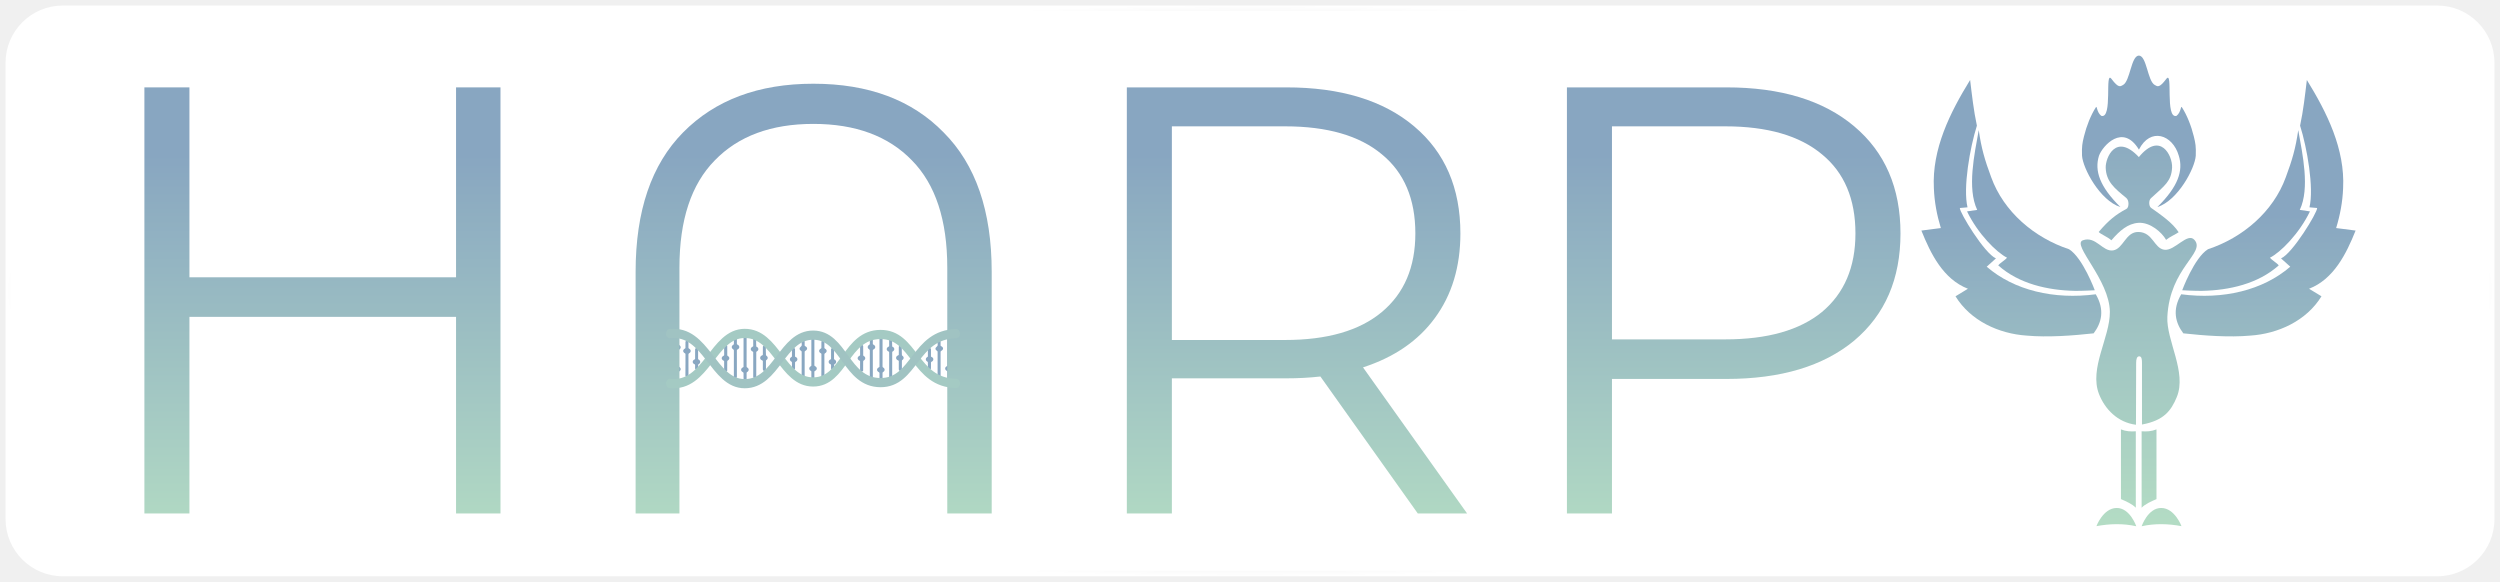
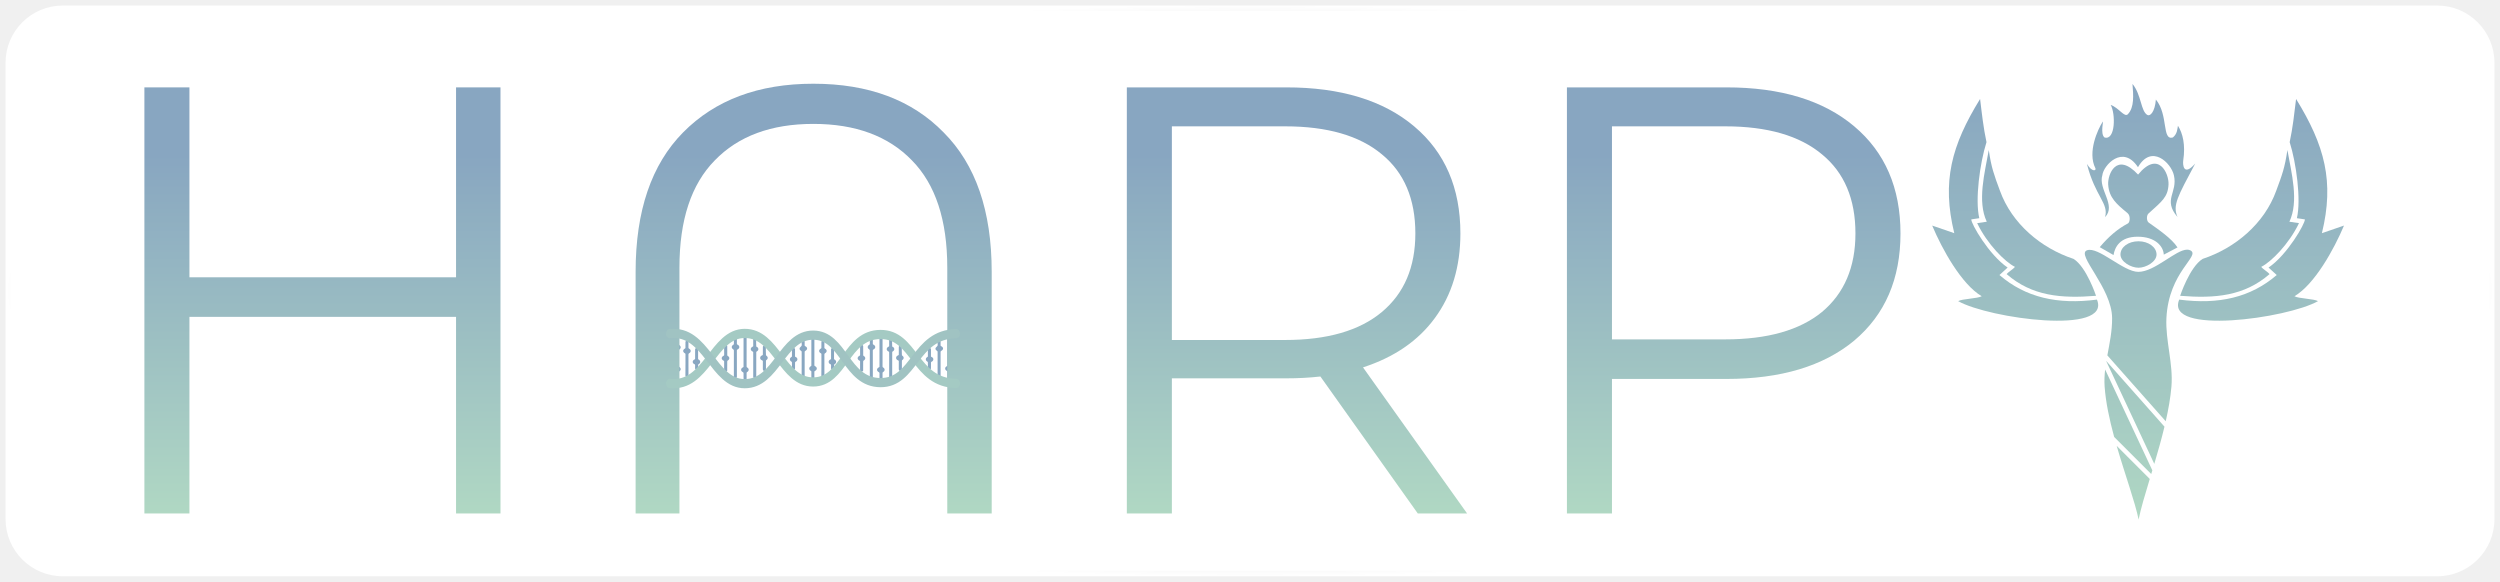
<svg xmlns="http://www.w3.org/2000/svg" xmlns:xlink="http://www.w3.org/1999/xlink" width="1357.62mm" height="315.958mm" viewBox="0 0 1357.62 315.958" version="1.1" id="svg5" xml:space="preserve">
  <defs id="defs2">
-     <linearGradient id="linearGradient3512">
-       <stop style="stop-color:#88a6c1;stop-opacity:1;" offset="0" id="stop3508" />
-       <stop style="stop-color:#b8e2c4;stop-opacity:1;" offset="1" id="stop3510" />
-     </linearGradient>
    <linearGradient id="linearGradient2800">
      <stop style="stop-color:#88a6c1;stop-opacity:1" offset="0" id="stop2796" />
      <stop style="stop-color:#b8e2c4;stop-opacity:1;" offset="1" id="stop2798" />
    </linearGradient>
    <linearGradient id="linearGradient2794">
      <stop style="stop-color:#88a6c1;stop-opacity:1" offset="0" id="stop2790" />
      <stop style="stop-color:#b8e2c4;stop-opacity:1;" offset="1" id="stop2792" />
    </linearGradient>
    <linearGradient id="linearGradient2788">
      <stop style="stop-color:#88a6c1;stop-opacity:1" offset="0" id="stop2784" />
      <stop style="stop-color:#b8e2c4;stop-opacity:1;" offset="1" id="stop2786" />
    </linearGradient>
    <linearGradient id="linearGradient2782">
      <stop style="stop-color:#88a6c1;stop-opacity:1" offset="0" id="stop2778" />
      <stop style="stop-color:#b8e2c4;stop-opacity:1;" offset="1" id="stop2780" />
    </linearGradient>
    <linearGradient id="linearGradient2753">
      <stop style="stop-color:#000000;stop-opacity:1;" offset="0" id="stop2749" />
      <stop style="stop-color:#000000;stop-opacity:0;" offset="1" id="stop2751" />
    </linearGradient>
    <linearGradient id="linearGradient29924">
      <stop style="stop-color:#88c19c;stop-opacity:1" offset="0" id="stop29920" />
      <stop style="stop-color:#ceb8e2;stop-opacity:1;" offset="1" id="stop29922" />
    </linearGradient>
    <linearGradient id="linearGradient25008">
      <stop style="stop-color:#88c19c;stop-opacity:1" offset="0" id="stop28056" />
      <stop style="stop-color:#e2bcb8;stop-opacity:1;" offset="1" id="stop28058" />
    </linearGradient>
    <linearGradient id="linearGradient25008-1">
      <stop style="stop-color:#88c19c;stop-opacity:1" offset="0" id="stop25004" />
      <stop style="stop-color:#e2bcb8;stop-opacity:1;" offset="1" id="stop25006" />
    </linearGradient>
    <filter style="color-interpolation-filters:sRGB" id="filter14936" x="-0.09" y="-0.057" width="1.2" height="1.121">
      <feFlood flood-opacity="0.498" flood-color="rgb(0,0,0)" result="flood" id="feFlood14926" />
      <feComposite in="flood" in2="SourceGraphic" operator="in" result="composite1" id="feComposite14928" />
      <feGaussianBlur in="composite1" stdDeviation="0.8" result="blur" id="feGaussianBlur14930" />
      <feOffset dx="1.8" dy="0.9" result="offset" id="feOffset14932" />
      <feComposite in="SourceGraphic" in2="offset" operator="over" result="composite2" id="feComposite14934" />
    </filter>
    <filter style="color-interpolation-filters:sRGB" id="filter17275" x="-0.308" y="-0.096" width="1.691" height="1.203">
      <feFlood flood-opacity="0.278" flood-color="rgb(0,0,0)" result="flood" id="feFlood17265" />
      <feComposite in="flood" in2="SourceGraphic" operator="in" result="composite1" id="feComposite17267" />
      <feGaussianBlur in="composite1" stdDeviation="0.8" result="blur" id="feGaussianBlur17269" />
      <feOffset dx="1.8" dy="0.9" result="offset" id="feOffset17271" />
      <feComposite in="SourceGraphic" in2="offset" operator="over" result="composite2" id="feComposite17273" />
    </filter>
    <filter style="color-interpolation-filters:sRGB" id="filter17287" x="-0.397" y="-0.126" width="1.89" height="1.268">
      <feFlood flood-opacity="0.278" flood-color="rgb(0,0,0)" result="flood" id="feFlood17277" />
      <feComposite in="flood" in2="SourceGraphic" operator="in" result="composite1" id="feComposite17279" />
      <feGaussianBlur in="composite1" stdDeviation="0.8" result="blur" id="feGaussianBlur17281" />
      <feOffset dx="1.8" dy="0.9" result="offset" id="feOffset17283" />
      <feComposite in="SourceGraphic" in2="offset" operator="over" result="composite2" id="feComposite17285" />
    </filter>
    <filter style="color-interpolation-filters:sRGB" id="filter17299" x="-0.451" y="-0.15" width="2.011" height="1.318">
      <feFlood flood-opacity="0.278" flood-color="rgb(0,0,0)" result="flood" id="feFlood17289" />
      <feComposite in="flood" in2="SourceGraphic" operator="in" result="composite1" id="feComposite17291" />
      <feGaussianBlur in="composite1" stdDeviation="0.8" result="blur" id="feGaussianBlur17293" />
      <feOffset dx="1.8" dy="0.9" result="offset" id="feOffset17295" />
      <feComposite in="SourceGraphic" in2="offset" operator="over" result="composite2" id="feComposite17297" />
    </filter>
    <filter style="color-interpolation-filters:sRGB" id="filter17311" x="-0.588" y="-0.204" width="2.317" height="1.432">
      <feFlood flood-opacity="0.278" flood-color="rgb(0,0,0)" result="flood" id="feFlood17301" />
      <feComposite in="flood" in2="SourceGraphic" operator="in" result="composite1" id="feComposite17303" />
      <feGaussianBlur in="composite1" stdDeviation="0.8" result="blur" id="feGaussianBlur17305" />
      <feOffset dx="1.8" dy="0.9" result="offset" id="feOffset17307" />
      <feComposite in="SourceGraphic" in2="offset" operator="over" result="composite2" id="feComposite17309" />
    </filter>
    <linearGradient xlink:href="#linearGradient29924" id="linearGradient1669" gradientUnits="userSpaceOnUse" x1="-389.92" y1="594.865" x2="-387.768" y2="869.511" gradientTransform="translate(10.56826,280.6777)" />
    <linearGradient xlink:href="#linearGradient2800" id="linearGradient2597" gradientUnits="userSpaceOnUse" gradientTransform="translate(10.56826,280.6777)" x1="-387.768" y1="634.134" x2="-387.768" y2="869.511" />
    <linearGradient xlink:href="#linearGradient29924" id="linearGradient2747" x1="-484.079" y1="876.734" x2="-485.386" y2="1108.93" gradientUnits="userSpaceOnUse" />
    <radialGradient xlink:href="#linearGradient2753" id="radialGradient2755" cx="-237.029" cy="995.756" fx="-237.029" fy="995.756" r="675.797" gradientTransform="matrix(1,0,0,0.2293087,0,767.4204)" gradientUnits="userSpaceOnUse" />
    <linearGradient xlink:href="#linearGradient2794" id="linearGradient828" gradientUnits="userSpaceOnUse" gradientTransform="translate(10.56826,280.6777)" x1="-387.768" y1="634.134" x2="-387.768" y2="869.511" />
    <linearGradient xlink:href="#linearGradient2782" id="linearGradient830" gradientUnits="userSpaceOnUse" gradientTransform="translate(10.56826,280.6777)" x1="-387.768" y1="634.134" x2="-387.768" y2="869.511" />
    <linearGradient xlink:href="#linearGradient2788" id="linearGradient832" gradientUnits="userSpaceOnUse" gradientTransform="translate(10.56826,280.6777)" x1="-387.768" y1="634.134" x2="-387.768" y2="869.511" />
-     <linearGradient xlink:href="#linearGradient3512" id="linearGradient3514" x1="237.05" y1="886.643" x2="237.05" y2="1140.956" gradientUnits="userSpaceOnUse" />
+     <linearGradient xlink:href="#linearGradient24" id="linearGradient25" x1="633.53" y1="1002.798" x2="633.53" y2="752.826" gradientUnits="userSpaceOnUse" />
+     <linearGradient id="linearGradient24">
+       <stop style="stop-color:#afd7c3;stop-opacity:1;" offset="0" id="stop24" />
+       <stop style="stop-color:#88a6c1;stop-opacity:1;" offset="1" id="stop25" />
+     </linearGradient>
+     <linearGradient xlink:href="#linearGradient24" id="linearGradient36" gradientUnits="userSpaceOnUse" x1="633.53" y1="1002.798" x2="633.53" y2="752.826" />
+     <linearGradient xlink:href="#linearGradient24" id="linearGradient37" gradientUnits="userSpaceOnUse" x1="633.53" y1="1002.798" x2="633.53" y2="752.826" />
+     <linearGradient xlink:href="#linearGradient24" id="linearGradient38" gradientUnits="userSpaceOnUse" x1="633.53" y1="1002.798" x2="633.53" y2="752.826" />
+     <linearGradient xlink:href="#linearGradient24" id="linearGradient39" gradientUnits="userSpaceOnUse" x1="633.53" y1="1002.798" x2="633.53" y2="752.826" />
+     <linearGradient xlink:href="#linearGradient24" id="linearGradient40" gradientUnits="userSpaceOnUse" x1="633.53" y1="1002.798" x2="633.53" y2="752.826" />
+     <linearGradient xlink:href="#linearGradient24" id="linearGradient41" gradientUnits="userSpaceOnUse" x1="633.53" y1="1002.798" x2="633.53" y2="752.826" />
+     <linearGradient xlink:href="#linearGradient24" id="linearGradient42" gradientUnits="userSpaceOnUse" x1="633.53" y1="1002.798" x2="633.53" y2="752.826" />
+     <linearGradient xlink:href="#linearGradient24" id="linearGradient43" gradientUnits="userSpaceOnUse" x1="633.53" y1="1002.798" x2="633.53" y2="752.826" />
+     <linearGradient xlink:href="#linearGradient24" id="linearGradient44" gradientUnits="userSpaceOnUse" x1="633.53" y1="1002.798" x2="633.53" y2="752.826" />
+     <linearGradient xlink:href="#linearGradient24" id="linearGradient45" gradientUnits="userSpaceOnUse" x1="633.53" y1="1002.798" x2="633.53" y2="752.826" />
+     <linearGradient xlink:href="#linearGradient24" id="linearGradient46" gradientUnits="userSpaceOnUse" x1="633.53" y1="1002.798" x2="633.53" y2="752.826" />
  </defs>
  <g id="layer1" transform="translate(915.8388,-837.7771)">
    <rect style="fill:#ffffff;fill-opacity:1;stroke:url(#radialGradient2755);stroke-width:6.025;stroke-linecap:round;stroke-linejoin:round;stop-color:#000000" id="rect1770" width="1351.594" height="309.932" x="-912.826" y="840.79" ry="31.08" />
    <g id="g826" transform="translate(10.0831,6.98564)">
      <g id="g2570" style="fill:#89a7c1;fill-opacity:1;stroke:url(#linearGradient2747);stroke-width:1.7;stroke-dasharray:none" transform="matrix(1,0,0,1.313529,0,-328.5973)">
        <path class="st1" d="m -557.334,1023.768 c 0,0.404 0.008,0.804 -0.008,1.208 -0.008,0.141 0.054,0.237 0.261,0.334 1.073,0.496 1.073,1.374 0,1.857 -0.222,0.097 -0.253,0.198 -0.253,0.334 0,1.418 0,2.837 0,4.255 0,0.76 -0.008,1.519 0.008,2.283 0,0.101 0.107,0.228 0.238,0.294 1.104,0.553 1.089,1.361 -0.038,1.897 -0.107,0.053 -0.192,0.158 -0.192,0.237 -0.015,0.839 -0.008,1.677 -0.008,2.521 0,0.215 0.038,0.435 0,0.65 -0.038,0.184 -0.445,0.343 -0.767,0.334 -0.33,-0.013 -0.767,-0.215 -0.774,-0.395 -0.023,-0.4 -0.015,-0.799 -0.023,-1.199 -0.015,-0.364 -0.046,-0.729 -0.054,-1.093 -0.008,-0.241 0.015,-0.483 -0.015,-0.725 -0.008,-0.083 -0.123,-0.193 -0.245,-0.233 -0.69,-0.233 -1.119,-0.549 -1.127,-1.023 0,-0.492 0.368,-0.861 1.142,-1.076 0.238,-0.066 0.238,-0.171 0.238,-0.29 0,-1.12 0,-2.24 0,-3.359 0,-0.997 -0.008,-1.989 0.008,-2.986 0,-0.163 -0.061,-0.264 -0.337,-0.343 -0.989,-0.281 -1.526,-1.093 -0.567,-1.783 0.161,-0.114 0.414,-0.193 0.644,-0.268 0.23,-0.07 0.268,-0.171 0.261,-0.307 -0.008,-0.725 0,-1.449 0,-2.174 0,-0.11 0,-0.22 0.031,-0.329 0.069,-0.246 0.422,-0.404 0.836,-0.386 0.429,0.018 0.744,0.193 0.751,0.444 0.008,0.444 -0.008,0.883 -0.008,1.322 0,0 0,0 0,0 z" id="path1621" style="fill:#89a7c1;fill-opacity:1;stroke:none;stroke-width:1.7;stroke-dasharray:none" />
        <path class="st1" d="m -483.667,1028.129 c 0,1.835 0,3.671 -0.008,5.506 0,0.176 0.077,0.29 0.353,0.391 1.311,0.492 1.28,1.502 -0.069,2.007 -0.23,0.088 -0.291,0.176 -0.291,0.316 0.008,1.032 0.015,2.064 0.008,3.096 0,0.294 -0.345,0.514 -0.79,0.518 -0.506,0 -0.843,-0.206 -0.851,-0.527 -0.008,-1.041 -0.008,-2.077 0,-3.118 0,-0.163 -0.077,-0.264 -0.322,-0.36 -1.127,-0.461 -1.104,-1.458 0.031,-1.893 0.222,-0.088 0.291,-0.176 0.291,-0.321 -0.008,-2.428 0,-4.857 0,-7.285 0,-1.317 0,-2.635 0.008,-3.952 0,-0.369 0.529,-0.593 1.096,-0.479 0.391,0.079 0.537,0.255 0.537,0.479 0,0.878 0,1.756 0,2.635 0,0.997 0,1.989 0.008,2.986 0,0 0,0 0,0 z" id="path1623" style="fill:#89a7c1;fill-opacity:1;stroke:none;stroke-width:1.7;stroke-dasharray:none" />
        <path class="st2" d="m -553.67,1033.451 c 0,-1.493 0,-2.982 -0.008,-4.475 0,-0.075 -0.115,-0.176 -0.222,-0.224 -1.357,-0.544 -1.365,-1.467 -0.023,-2.024 0.123,-0.053 0.23,-0.176 0.23,-0.263 0.015,-0.799 0.008,-1.594 0.015,-2.393 0,-0.351 0.314,-0.566 0.82,-0.566 0.483,0 0.805,0.228 0.805,0.58 0,0.768 0.008,1.537 -0.008,2.305 0,0.184 0.084,0.299 0.368,0.408 1.096,0.421 1.165,1.379 0.115,1.831 -0.383,0.163 -0.483,0.325 -0.483,0.58 0.015,2.283 0.008,4.562 0.008,6.846 0,0.624 0.015,1.243 0.008,1.866 0,0.343 -0.353,0.562 -0.851,0.558 -0.552,-0.01 -0.836,-0.241 -0.82,-0.61 0.023,-1.089 0.023,-2.178 0.031,-3.267 0,-0.382 0,-0.76 0,-1.142 0,-0.01 0.008,-0.01 0.015,-0.01 z" id="path1625" style="fill:#89a7c1;fill-opacity:1;stroke:none;stroke-width:1.7;stroke-dasharray:none" />
        <path class="st3" d="m -490.582,1032.99 c 0,-1.625 0,-3.249 0.008,-4.874 0,-0.176 -0.092,-0.29 -0.337,-0.404 -1.02,-0.487 -1.104,-1.151 -0.184,-1.704 0.521,-0.312 0.636,-0.619 0.544,-1.028 -0.084,-0.36 -0.038,-0.729 -0.008,-1.093 0.023,-0.224 0.445,-0.395 0.851,-0.386 0.391,0.01 0.751,0.189 0.759,0.417 0.015,0.474 0.015,0.949 -0.015,1.423 -0.008,0.193 0,0.329 0.353,0.444 0.828,0.272 1.219,0.808 0.889,1.317 -0.153,0.241 -0.544,0.448 -0.889,0.632 -0.207,0.11 -0.345,0.18 -0.345,0.364 0.015,3.276 0.015,6.556 0.008,9.832 0,0.312 -0.314,0.509 -0.782,0.514 -0.537,0 -0.859,-0.189 -0.859,-0.518 0,-1.642 0,-3.289 0.008,-4.936 -0.008,0 0,0 0,0 z" id="path1627" style="fill:#89a7c1;fill-opacity:1;stroke:none;stroke-width:1.7;stroke-dasharray:none" />
        <path class="st2" d="m -494.178,1028.489 c 0,0.483 0.015,0.966 -0.008,1.449 -0.008,0.132 0.054,0.206 0.245,0.259 1.434,0.395 1.365,1.625 0,2.046 -0.13,0.04 -0.222,0.189 -0.222,0.285 -0.015,0.782 -0.008,1.563 -0.015,2.349 0,0.343 -0.238,0.505 -0.736,0.54 -0.552,0.04 -0.92,-0.154 -0.935,-0.514 -0.015,-0.461 -0.008,-0.922 -0.008,-1.379 0,-0.36 0.015,-0.716 -0.015,-1.076 -0.008,-0.101 -0.115,-0.233 -0.253,-0.285 -1.073,-0.408 -1.204,-1.44 0,-1.919 0.222,-0.088 0.268,-0.193 0.268,-0.334 -0.008,-0.922 0,-1.84 0,-2.762 0,-0.422 0.284,-0.641 0.813,-0.641 0.583,0 0.866,0.206 0.866,0.632 0,0.457 0,0.905 0,1.348 0,0 0,0 0,0 z" id="path1629" style="fill:#89a7c1;fill-opacity:1;stroke:none;stroke-width:1.7;stroke-dasharray:none" />
        <path class="st2" d="m -546.816,1029.007 c 0,0.659 0.008,1.317 -0.008,1.976 0,0.145 0.069,0.246 0.291,0.325 0.997,0.356 1.257,1.379 0.092,1.866 -0.284,0.119 -0.353,0.259 -0.345,0.448 0.023,0.43 0.008,0.861 0.008,1.291 0,0.325 -0.345,0.536 -0.843,0.531 -0.506,0 -0.843,-0.206 -0.843,-0.536 -0.008,-0.448 0,-0.891 0.023,-1.339 0.008,-0.149 -0.061,-0.25 -0.299,-0.321 -1.334,-0.395 -1.365,-1.581 0.061,-2.016 0.23,-0.07 0.238,-0.171 0.238,-0.29 0,-1.098 0,-2.196 0,-3.293 0,-0.206 0,-0.408 0.015,-0.615 0.015,-0.307 0.376,-0.522 0.843,-0.514 0.46,0.01 0.767,0.224 0.767,0.527 0,0.659 0,1.308 0,1.958 0,0 0,0 0,0 z" id="path1631" style="fill:#89a7c1;fill-opacity:1;stroke:none;stroke-width:1.7;stroke-dasharray:none" />
        <path class="st3" d="m -520.474,1028.269 c 0,1.963 0.008,3.921 -0.008,5.884 0,0.202 0.092,0.329 0.383,0.457 1.012,0.439 0.989,1.388 -0.038,1.831 -0.253,0.11 -0.345,0.224 -0.345,0.4 0.015,0.79 0.008,1.581 0.008,2.367 0,0.228 -0.161,0.395 -0.529,0.492 -0.314,0.083 -0.652,0.053 -0.843,-0.088 -0.169,-0.127 -0.284,-0.312 -0.291,-0.474 -0.031,-0.738 -0.023,-1.475 -0.008,-2.213 0,-0.184 -0.077,-0.303 -0.36,-0.413 -1.418,-0.544 -1.165,-1.612 0.077,-2.002 0.245,-0.075 0.284,-0.184 0.284,-0.329 0,-2.134 0,-4.273 0,-6.407 0,-1.783 0,-3.57 0,-5.353 0,-0.097 0.008,-0.193 0.038,-0.285 0.084,-0.237 0.368,-0.364 0.782,-0.36 0.46,0 0.736,0.123 0.82,0.369 0.031,0.101 0.031,0.202 0.031,0.307 0,1.941 0,3.882 0,5.818 0,0 0,0 0,0 z" id="path1633" style="fill:#89a7c1;fill-opacity:1;stroke:none;stroke-width:1.7;stroke-dasharray:none" />
        <path class="st1" d="m -527.397,1032.946 c 0,-1.792 0,-3.583 0.008,-5.375 0,-0.224 -0.084,-0.382 -0.429,-0.536 -1.004,-0.457 -0.951,-1.392 0.084,-1.831 0.276,-0.114 0.353,-0.233 0.345,-0.417 -0.023,-0.584 -0.015,-1.168 -0.008,-1.756 0.008,-0.321 0.322,-0.505 0.843,-0.501 0.475,0 0.79,0.193 0.797,0.505 0.008,0.584 0.015,1.172 0,1.756 0,0.158 0.077,0.25 0.322,0.334 1.319,0.457 1.326,1.559 0.015,2.007 -0.299,0.105 -0.345,0.228 -0.345,0.391 0.008,1.274 0.008,2.547 0.008,3.816 0,2.266 0.008,4.532 0.008,6.802 0,0.118 -0.008,0.233 -0.015,0.351 -0.023,0.321 -0.322,0.492 -0.866,0.483 -0.452,0 -0.767,-0.206 -0.767,-0.496 0,-1.849 0,-3.693 0,-5.533 0,0 0,0 0,0 z" id="path1635" style="fill:#89a7c1;fill-opacity:1;stroke:none;stroke-width:1.7;stroke-dasharray:none" />
        <path class="st3" d="m -515.245,1025.924 c 1.572,0.47 1.418,1.625 0.238,2.051 -0.13,0.048 -0.222,0.193 -0.222,0.29 -0.015,2.266 -0.008,4.536 -0.008,6.802 0,1.142 0,2.283 0,3.421 0,0.241 -0.268,0.444 -0.629,0.492 -0.353,0.048 -0.79,-0.075 -0.951,-0.277 -0.046,-0.066 -0.069,-0.141 -0.069,-0.211 0,-2.749 0.008,-5.502 0.008,-8.251 0,-0.667 0,-1.331 -0.023,-1.998 0,-0.075 -0.1,-0.18 -0.215,-0.22 -1.441,-0.47 -1.48,-1.572 -0.046,-2.068 0.207,-0.07 0.276,-0.145 0.276,-0.277 -0.008,-0.87 -0.008,-1.739 -0.008,-2.608 0,-0.347 0.253,-0.522 0.774,-0.544 0.529,-0.022 0.874,0.163 0.866,0.474 -0.008,0.378 -0.054,0.76 -0.046,1.137 0,0.452 0.031,0.9 0.046,1.352 0.008,0.149 0.008,0.294 0.008,0.435 z" id="path1637" style="fill:#89a7c1;fill-opacity:1;stroke:none;stroke-width:1.7;stroke-dasharray:none" />
        <path class="st3" d="m -530.985,1027.65 c 0,0.606 0.008,1.216 0,1.822 0,0.145 0.069,0.241 0.276,0.334 1.096,0.474 1.127,1.379 0.046,1.875 -0.253,0.114 -0.33,0.233 -0.33,0.408 0,1.08 -0.015,2.165 -0.023,3.245 0,0.145 0.038,0.294 0.023,0.439 -0.031,0.294 -0.422,0.514 -0.882,0.509 -0.46,0 -0.805,-0.233 -0.805,-0.54 0,-1.216 0,-2.428 0.008,-3.645 0,-0.149 -0.046,-0.25 -0.299,-0.338 -1.349,-0.474 -1.38,-1.506 -0.046,-2.002 0.284,-0.105 0.353,-0.22 0.353,-0.391 -0.008,-0.689 -0.008,-1.374 -0.008,-2.064 0,-0.509 0,-1.019 0,-1.532 0,-0.321 0.353,-0.553 0.82,-0.549 0.475,0 0.851,0.224 0.859,0.54 0.015,0.632 0.008,1.26 0.008,1.888 z" id="path1639" style="fill:#89a7c1;fill-opacity:1;stroke:none;stroke-width:1.7;stroke-dasharray:none" />
        <path class="st2" d="m -510.032,1026.486 c 0,0.457 -0.008,0.913 0,1.37 0.015,0.54 0.031,1.08 0.069,1.62 0.008,0.075 0.107,0.163 0.207,0.215 1.004,0.544 0.997,1.287 -0.015,1.827 -0.123,0.066 -0.192,0.202 -0.199,0.307 -0.015,1.199 -0.008,2.398 -0.008,3.596 0,0.303 -0.199,0.47 -0.621,0.536 -0.422,0.066 -0.843,-0.053 -0.966,-0.294 -0.061,-0.123 -0.092,-0.259 -0.092,-0.386 -0.008,-1.098 -0.008,-2.191 0,-3.289 0,-0.167 -0.084,-0.264 -0.353,-0.343 -0.698,-0.206 -1.104,-0.54 -1.104,-1.001 0,-0.479 0.322,-0.869 1.112,-1.089 0.253,-0.07 0.345,-0.162 0.345,-0.325 -0.008,-0.659 0,-1.317 0.008,-1.976 0,-0.391 -0.008,-0.782 0,-1.173 0,-0.351 0.314,-0.531 0.905,-0.536 0.46,0 0.759,0.198 0.767,0.518 0,0.141 0,0.277 0,0.417 -0.008,0 -0.031,0 -0.054,0 z" id="path1641" style="fill:#89a7c1;fill-opacity:1;stroke:none;stroke-width:1.7;stroke-dasharray:none" />
        <path class="st1" d="m -409.847,1028.129 c 0,1.835 0,3.671 -0.008,5.506 0,0.176 0.077,0.29 0.353,0.391 1.311,0.492 1.28,1.502 -0.069,2.007 -0.23,0.088 -0.291,0.176 -0.291,0.316 0.008,1.032 0.015,2.064 0.008,3.096 0,0.294 -0.345,0.514 -0.79,0.518 -0.506,0 -0.843,-0.206 -0.851,-0.527 -0.008,-1.041 -0.008,-2.077 0,-3.118 0,-0.163 -0.077,-0.264 -0.322,-0.36 -1.127,-0.461 -1.104,-1.458 0.031,-1.893 0.222,-0.088 0.291,-0.176 0.291,-0.321 -0.008,-2.428 0,-4.857 0,-7.285 0,-1.317 0,-2.635 0.008,-3.952 0,-0.369 0.529,-0.593 1.096,-0.479 0.391,0.079 0.537,0.255 0.537,0.479 0,0.878 0,1.756 0,2.635 0,0.997 0,1.989 0.008,2.986 0,0 0,0 0,0 z" id="path1623-6" style="clip-rule:evenodd;fill:#89a7c1;fill-opacity:1;fill-rule:evenodd;stroke:none;stroke-width:1.7;stroke-dasharray:none" />
        <path class="st2" d="m -479.849,1033.451 c 0,-1.493 0,-2.982 -0.008,-4.475 0,-0.075 -0.115,-0.176 -0.222,-0.224 -1.357,-0.544 -1.365,-1.467 -0.023,-2.024 0.123,-0.053 0.23,-0.176 0.23,-0.263 0.015,-0.799 0.008,-1.594 0.015,-2.393 0,-0.351 0.314,-0.566 0.82,-0.566 0.483,0 0.805,0.228 0.805,0.58 0,0.768 0.008,1.537 -0.008,2.305 0,0.184 0.084,0.299 0.368,0.408 1.096,0.421 1.165,1.379 0.115,1.831 -0.383,0.163 -0.483,0.325 -0.483,0.58 0.015,2.283 0.008,4.562 0.008,6.846 0,0.624 0.015,1.243 0.008,1.866 0,0.343 -0.353,0.562 -0.851,0.558 -0.552,-0.01 -0.836,-0.241 -0.82,-0.61 0.023,-1.089 0.023,-2.178 0.031,-3.267 0,-0.382 0,-0.76 0,-1.142 0,-0.01 0.008,-0.01 0.015,-0.01 z" id="path1625-0" style="clip-rule:evenodd;fill:#89a7c1;fill-opacity:1;fill-rule:evenodd;stroke:none;stroke-width:1.7;stroke-dasharray:none" />
        <path class="st3" d="m -416.762,1032.99 c 0,-1.625 0,-3.249 0.008,-4.874 0,-0.176 -0.092,-0.29 -0.337,-0.404 -1.02,-0.487 -1.104,-1.151 -0.184,-1.704 0.521,-0.312 0.636,-0.619 0.544,-1.028 -0.084,-0.36 -0.038,-0.729 -0.008,-1.093 0.023,-0.224 0.445,-0.395 0.851,-0.386 0.391,0.01 0.751,0.189 0.759,0.417 0.015,0.474 0.015,0.949 -0.015,1.423 -0.008,0.193 0,0.329 0.353,0.444 0.828,0.272 1.219,0.808 0.889,1.317 -0.153,0.241 -0.544,0.448 -0.889,0.632 -0.207,0.11 -0.345,0.18 -0.345,0.364 0.015,3.276 0.015,6.556 0.008,9.832 0,0.312 -0.314,0.509 -0.782,0.514 -0.537,0 -0.859,-0.189 -0.859,-0.518 0,-1.642 0,-3.289 0.008,-4.936 -0.008,0 0,0 0,0 z" id="path1627-6" style="clip-rule:evenodd;fill:#89a7c1;fill-opacity:1;fill-rule:evenodd;stroke:none;stroke-width:1.7;stroke-dasharray:none" />
        <path class="st2" d="m -420.357,1028.489 c 0,0.483 0.015,0.966 -0.008,1.449 -0.008,0.132 0.054,0.206 0.245,0.259 1.434,0.395 1.365,1.625 0,2.046 -0.13,0.04 -0.222,0.189 -0.222,0.285 -0.015,0.782 -0.008,1.563 -0.015,2.349 0,0.343 -0.238,0.505 -0.736,0.54 -0.552,0.04 -0.92,-0.154 -0.935,-0.514 -0.015,-0.461 -0.008,-0.922 -0.008,-1.379 0,-0.36 0.015,-0.716 -0.015,-1.076 -0.008,-0.101 -0.115,-0.233 -0.253,-0.285 -1.073,-0.408 -1.204,-1.44 0,-1.919 0.222,-0.088 0.268,-0.193 0.268,-0.334 -0.008,-0.922 0,-1.84 0,-2.762 0,-0.422 0.284,-0.641 0.813,-0.641 0.583,0 0.866,0.206 0.866,0.632 0,0.457 0,0.905 0,1.348 0,0 0,0 0,0 z" id="path1629-2" style="clip-rule:evenodd;fill:#89a7c1;fill-opacity:1;fill-rule:evenodd;stroke:none;stroke-width:1.7;stroke-dasharray:none" />
        <path class="st2" d="m -472.995,1029.007 c 0,0.659 0.008,1.317 -0.008,1.976 0,0.145 0.069,0.246 0.291,0.325 0.997,0.356 1.257,1.379 0.092,1.866 -0.284,0.119 -0.353,0.259 -0.345,0.448 0.023,0.43 0.008,0.861 0.008,1.291 0,0.325 -0.345,0.536 -0.843,0.531 -0.506,0 -0.843,-0.206 -0.843,-0.536 -0.008,-0.448 0,-0.891 0.023,-1.339 0.008,-0.149 -0.061,-0.25 -0.299,-0.321 -1.334,-0.395 -1.365,-1.581 0.061,-2.016 0.23,-0.07 0.238,-0.171 0.238,-0.29 0,-1.098 0,-2.196 0,-3.293 0,-0.206 0,-0.408 0.015,-0.615 0.015,-0.307 0.376,-0.522 0.843,-0.514 0.46,0.01 0.767,0.224 0.767,0.527 0,0.659 0,1.308 0,1.958 0,0 0,0 0,0 z" id="path1631-6" style="clip-rule:evenodd;fill:#89a7c1;fill-opacity:1;fill-rule:evenodd;stroke:none;stroke-width:1.7;stroke-dasharray:none" />
        <path class="st3" d="m -446.653,1028.269 c 0,1.963 0.008,3.921 -0.008,5.884 0,0.202 0.092,0.329 0.383,0.457 1.012,0.439 0.989,1.388 -0.038,1.831 -0.253,0.11 -0.345,0.224 -0.345,0.4 0.015,0.79 0.008,1.581 0.008,2.367 0,0.228 -0.161,0.395 -0.529,0.492 -0.314,0.083 -0.652,0.053 -0.843,-0.088 -0.169,-0.127 -0.284,-0.312 -0.291,-0.474 -0.031,-0.738 -0.023,-1.475 -0.008,-2.213 0,-0.184 -0.077,-0.303 -0.36,-0.413 -1.418,-0.544 -1.165,-1.612 0.077,-2.002 0.245,-0.075 0.284,-0.184 0.284,-0.329 0,-2.134 0,-4.273 0,-6.407 0,-1.783 0,-3.57 0,-5.353 0,-0.097 0.008,-0.193 0.038,-0.285 0.084,-0.237 0.368,-0.364 0.782,-0.36 0.46,0 0.736,0.123 0.82,0.369 0.031,0.101 0.031,0.202 0.031,0.307 0,1.941 0,3.882 0,5.818 0,0 0,0 0,0 z" id="path1633-1" style="clip-rule:evenodd;fill:#89a7c1;fill-opacity:1;fill-rule:evenodd;stroke:none;stroke-width:1.7;stroke-dasharray:none" />
        <path class="st1" d="m -453.576,1032.946 c 0,-1.792 0,-3.583 0.008,-5.375 0,-0.224 -0.084,-0.382 -0.429,-0.536 -1.004,-0.457 -0.951,-1.392 0.084,-1.831 0.276,-0.114 0.353,-0.233 0.345,-0.417 -0.023,-0.584 -0.015,-1.168 -0.008,-1.756 0.008,-0.321 0.322,-0.505 0.843,-0.501 0.475,0 0.79,0.193 0.797,0.505 0.008,0.584 0.015,1.172 0,1.756 0,0.158 0.077,0.25 0.322,0.334 1.319,0.457 1.326,1.559 0.015,2.007 -0.299,0.105 -0.345,0.228 -0.345,0.391 0.008,1.274 0.008,2.547 0.008,3.816 0,2.266 0.008,4.532 0.008,6.802 0,0.118 -0.008,0.233 -0.015,0.351 -0.023,0.321 -0.322,0.492 -0.866,0.483 -0.452,0 -0.767,-0.206 -0.767,-0.496 0,-1.849 0,-3.693 0,-5.533 0,0 0,0 0,0 z" id="path1635-8" style="clip-rule:evenodd;fill:#89a7c1;fill-opacity:1;fill-rule:evenodd;stroke:none;stroke-width:1.7;stroke-dasharray:none" />
        <path class="st3" d="m -441.425,1025.924 c 1.572,0.47 1.418,1.625 0.238,2.051 -0.13,0.048 -0.222,0.193 -0.222,0.29 -0.015,2.266 -0.008,4.536 -0.008,6.802 0,1.142 0,2.283 0,3.421 0,0.241 -0.268,0.444 -0.629,0.492 -0.353,0.048 -0.79,-0.075 -0.951,-0.277 -0.046,-0.066 -0.069,-0.141 -0.069,-0.211 0,-2.749 0.008,-5.502 0.008,-8.251 0,-0.667 0,-1.331 -0.023,-1.998 0,-0.075 -0.1,-0.18 -0.215,-0.22 -1.441,-0.47 -1.48,-1.572 -0.046,-2.068 0.207,-0.07 0.276,-0.145 0.276,-0.277 -0.008,-0.87 -0.008,-1.739 -0.008,-2.608 0,-0.347 0.253,-0.522 0.774,-0.544 0.529,-0.022 0.874,0.163 0.866,0.474 -0.008,0.378 -0.054,0.76 -0.046,1.137 0,0.452 0.031,0.9 0.046,1.352 0.008,0.149 0.008,0.294 0.008,0.435 z" id="path1637-7" style="clip-rule:evenodd;fill:#89a7c1;fill-opacity:1;fill-rule:evenodd;stroke:none;stroke-width:1.7;stroke-dasharray:none" />
        <path class="st3" d="m -457.164,1027.65 c 0,0.606 0.008,1.216 0,1.822 0,0.145 0.069,0.241 0.276,0.334 1.096,0.474 1.127,1.379 0.046,1.875 -0.253,0.114 -0.33,0.233 -0.33,0.408 0,1.08 -0.015,2.165 -0.023,3.245 0,0.145 0.038,0.294 0.023,0.439 -0.031,0.294 -0.422,0.514 -0.882,0.509 -0.46,0 -0.805,-0.233 -0.805,-0.54 0,-1.216 0,-2.428 0.008,-3.645 0,-0.149 -0.046,-0.25 -0.299,-0.338 -1.349,-0.474 -1.38,-1.506 -0.046,-2.002 0.284,-0.105 0.353,-0.22 0.353,-0.391 -0.008,-0.689 -0.008,-1.374 -0.008,-2.064 0,-0.509 0,-1.019 0,-1.532 0,-0.321 0.353,-0.553 0.82,-0.549 0.475,0 0.851,0.224 0.859,0.54 0.015,0.632 0.008,1.26 0.008,1.888 z" id="path1639-9" style="clip-rule:evenodd;fill:#89a7c1;fill-opacity:1;fill-rule:evenodd;stroke:none;stroke-width:1.7;stroke-dasharray:none" />
        <path class="st2" d="m -436.212,1026.486 c 0,0.457 -0.008,0.913 0,1.37 0.015,0.54 0.031,1.08 0.069,1.62 0.008,0.075 0.107,0.163 0.207,0.215 1.004,0.544 0.997,1.287 -0.015,1.827 -0.123,0.066 -0.192,0.202 -0.199,0.307 -0.015,1.199 -0.008,2.398 -0.008,3.596 0,0.303 -0.199,0.47 -0.621,0.536 -0.422,0.066 -0.843,-0.053 -0.966,-0.294 -0.061,-0.123 -0.092,-0.259 -0.092,-0.386 -0.008,-1.098 -0.008,-2.191 0,-3.289 0,-0.167 -0.084,-0.264 -0.353,-0.343 -0.698,-0.206 -1.104,-0.54 -1.104,-1.001 0,-0.479 0.322,-0.869 1.112,-1.089 0.253,-0.07 0.345,-0.162 0.345,-0.325 -0.008,-0.659 0,-1.317 0.008,-1.976 0,-0.391 -0.008,-0.782 0,-1.173 0,-0.351 0.314,-0.531 0.905,-0.536 0.46,0 0.759,0.198 0.767,0.518 0,0.141 0,0.277 0,0.417 -0.008,0 -0.031,0 -0.054,0 z" id="path1641-2" style="clip-rule:evenodd;fill:#89a7c1;fill-opacity:1;fill-rule:evenodd;stroke:none;stroke-width:1.7;stroke-dasharray:none" />
      </g>
      <g aria-label="HARP" id="text28948-7" style="font-size:330.552px;font-family:'Montserrat Alternates';-inkscape-font-specification:'Montserrat Alternates, Normal';fill:url(#linearGradient1669);stroke-width:9.2;stroke-linecap:round;stroke-linejoin:round">
        <path d="M -678.266,981.374 V 878.242 h 24.13 v 231.386 h -24.13 v -106.768 h -144.782 v 106.768 h -24.461 V 878.242 h 24.461 V 981.374 Z" style="fill:url(#linearGradient828);stroke-width:9.2" id="path2580" />
        <path id="path2582" style="fill:url(#linearGradient2597);stroke-width:9.2" d="m -484.232,876.258 c -29.75,0 -53.329,8.815 -70.738,26.444 -17.189,17.409 -25.783,42.641 -25.783,75.696 V 1109.628 h 23.8 v -68.094 l -5e-5,-21.155 v -44.294 c 0,-25.783 6.391,-45.176 19.172,-58.177 12.781,-13.222 30.631,-19.833 53.55,-19.833 22.918,0 40.768,6.611 53.549,19.833 12.781,13.002 19.172,32.394 19.172,58.177 v 44.294 l -3e-5,21.155 v 68.094 h 24.13 V 978.399 c 0,-33.055 -8.704,-58.287 -26.113,-75.696 -17.189,-17.629 -40.768,-26.444 -70.738,-26.444 z" />
        <path d="m -129.219,1109.628 h -26.775 l -52.888,-74.374 q -8.925,0.992 -18.511,0.992 h -62.144 v 73.383 h -24.461 V 878.242 h 86.605 q 44.294,0 69.416,21.155 25.122,21.155 25.122,58.177 0,27.105 -13.883,45.947 -13.553,18.511 -39.005,26.775 z m -98.835,-94.207 q 34.377,0 52.558,-15.205 18.18,-15.205 18.18,-42.641 0,-28.097 -18.18,-42.972 -18.18,-15.205 -52.558,-15.205 h -61.483 v 116.024 z" style="fill:url(#linearGradient830);stroke-width:9.2" id="path2584" />
        <path d="m 11.596,878.242 q 44.294,0 69.416,21.155 25.122,21.155 25.122,58.177 0,37.022 -25.122,58.177 -25.122,20.825 -69.416,20.825 h -62.144 v 73.052 H -75.009 V 878.242 Z m -0.661,136.849 q 34.377,0 52.558,-14.875 18.18,-15.205 18.18,-42.641 0,-28.097 -18.18,-42.972 Q 45.312,899.397 10.935,899.397 h -61.483 v 115.693 z" style="fill:url(#linearGradient832);stroke-width:9.2" id="path2586" />
      </g>
-       <g id="g3506" style="fill-opacity:1;fill:url(#linearGradient3514)">
-         <g id="g29792-6" style="font-variation-settings:normal;fill:url(#linearGradient3514);fill-opacity:1;stroke:none;stroke-width:6.025;stroke-linecap:round;stroke-linejoin:round;stroke-miterlimit:4;stroke-dasharray:none;stroke-dashoffset:0;stroke-opacity:1;stop-color:#000000" transform="matrix(0.8021501,0,0,0.8021501,-418.9838,236.2208)">
-           <path id="path29756-1-0" style="font-variation-settings:normal;fill:url(#linearGradient3514);fill-opacity:1;stroke:none;stroke-width:6.025;stroke-linecap:round;stroke-linejoin:round;stroke-miterlimit:4;stroke-dasharray:none;stroke-dashoffset:0;stroke-opacity:1;stop-color:#000000;stop-opacity:1" d="m 707.607,829.307 c -2.91,16.433 -7.977,39.294 -1.039,54.012 l -6.875,1.015 c 7.253,15.123 20.044,27.864 27.064,31.333 -1.316,1.742 -4.625,3.473 -5.941,5.215 13.985,12.468 33.47,16.894 52.016,17.247 4.454,0.085 13.347,-0.407 13.347,-0.407 0,0 -8.155,-22.005 -17.429,-27.768 -23.429,-7.735 -44.249,-25.296 -52.747,-48.844 -4.302,-11.576 -6.591,-19.392 -8.396,-31.803 z" />
-           <path id="path29787-6" style="font-variation-settings:normal;fill:url(#linearGradient3514);fill-opacity:1;stroke:none;stroke-width:6.025;stroke-linecap:round;stroke-linejoin:round;stroke-miterlimit:4;stroke-dasharray:none;stroke-dashoffset:0;stroke-opacity:1;stop-color:#000000;stop-opacity:1" d="m 701.783,795.364 c -13.588,22.04 -25.921,46.719 -24.542,73.332 0.339,9.134 2.044,18.187 4.719,26.917 l -13.18,1.698 c 6.302,15.708 14.76,32.889 31.512,39.394 -2.802,1.702 -5.604,3.404 -8.406,5.106 10.157,16.584 29.309,25.359 48.228,26.612 14.224,1.288 31.15,0.021 45.301,-1.532 5.413,-7.203 7.579,-15.932 1.426,-26.448 -28.311,3.729 -55.257,-2.632 -73.834,-18.668 2.376,-2.154 3.875,-3.46 6.251,-5.613 -7.841,-3.394 -24.684,-31.187 -24.443,-34.127 l 5.2,-0.456 c -3.141,-13.194 1.628,-40.374 6.351,-55.292 -2.197,-10.197 -3.34,-20.578 -4.584,-30.923 z" />
-         </g>
-         <g id="g29792-6-1" style="font-variation-settings:normal;fill:url(#linearGradient3514);fill-opacity:1;stroke:none;stroke-width:6.025;stroke-linecap:round;stroke-linejoin:round;stroke-miterlimit:4;stroke-dasharray:none;stroke-dashoffset:0;stroke-opacity:1;stop-color:#000000" transform="matrix(-0.8021501,0,0,0.8021501,889.7476,236.2208)">
-           <path id="path29756-1-0-2" style="font-variation-settings:normal;fill:url(#linearGradient3514);fill-opacity:1;stroke:none;stroke-width:6.025;stroke-linecap:round;stroke-linejoin:round;stroke-miterlimit:4;stroke-dasharray:none;stroke-dashoffset:0;stroke-opacity:1;stop-color:#000000;stop-opacity:1" d="m 707.607,829.307 c -2.91,16.433 -7.977,39.294 -1.039,54.012 l -6.875,1.015 c 7.253,15.123 20.044,27.864 27.064,31.333 -1.316,1.742 -4.625,3.473 -5.941,5.215 13.985,12.468 33.47,16.894 52.016,17.247 4.454,0.085 13.347,-0.407 13.347,-0.407 0,0 -8.155,-22.005 -17.429,-27.768 -23.429,-7.735 -44.249,-25.296 -52.747,-48.844 -4.302,-11.576 -6.591,-19.392 -8.396,-31.803 z" />
-           <path id="path29787-6-7" style="font-variation-settings:normal;fill:url(#linearGradient3514);fill-opacity:1;stroke:none;stroke-width:6.025;stroke-linecap:round;stroke-linejoin:round;stroke-miterlimit:4;stroke-dasharray:none;stroke-dashoffset:0;stroke-opacity:1;stop-color:#000000;stop-opacity:1" d="m 701.783,795.364 c -13.588,22.04 -25.921,46.719 -24.542,73.332 0.339,9.134 2.044,18.187 4.719,26.917 l -13.18,1.698 c 6.302,15.708 14.76,32.889 31.512,39.394 -2.802,1.702 -5.604,3.404 -8.406,5.106 10.157,16.584 29.309,25.359 48.228,26.612 14.224,1.288 31.15,0.021 45.301,-1.532 5.413,-7.203 7.579,-15.932 1.426,-26.448 -28.311,3.729 -55.257,-2.632 -73.834,-18.668 2.376,-2.154 3.875,-3.46 6.251,-5.613 -7.841,-3.394 -24.684,-31.187 -24.443,-34.127 l 5.2,-0.456 c -3.141,-13.194 1.628,-40.374 6.351,-55.292 -2.197,-10.197 -3.34,-20.578 -4.584,-30.923 z" />
-         </g>
-         <path style="fill:url(#linearGradient3514);fill-opacity:1;stroke-width:12.757;stroke-linecap:round;stroke-linejoin:round;stop-color:#000000" d="m 205.164,961.281 c -6.269,2.283 14.536,21.422 14.673,38.879 0.109,13.848 -11.366,30.662 -5.894,44.636 3.171,8.098 10.011,15.379 20.071,16.667 l 0.096,-33.656 c 0.006,-1.984 0.408,-3.535 1.708,-3.507 1.214,0.026 1.455,1.478 1.456,3.339 l 0.006,33.692 c 11.856,-2.173 15.813,-7.483 18.885,-14.886 5.612,-13.524 -5.747,-30.771 -5.11,-43.627 1.324,-26.73 20.879,-34.607 14.753,-41.713 -3.809,-4.418 -10.732,6.141 -16.426,5.311 -5.622,-0.82 -6.144,-9.522 -14.044,-9.656 -6.981,-0.119 -8.149,9.145 -13.753,10.011 -5.703,0.882 -9.418,-8.038 -16.421,-5.487 z" id="path403-7" />
-         <path style="fill:url(#linearGradient3514);fill-opacity:1;stroke-width:12.757;stroke-linecap:round;stroke-linejoin:round;stop-color:#000000" d="m 225.851,1063.967 v 37.862 c 2.997,1.312 6.017,2.604 8.071,4.676 v -41.504 c -2.691,0.203 -5.381,0.064 -8.071,-1.034 z" id="path1223-5" />
-         <path style="fill:url(#linearGradient3514);fill-opacity:1;stroke-width:12.757;stroke-linecap:round;stroke-linejoin:round;stop-color:#000000" d="m 245.152,1063.967 v 37.862 c -2.997,1.312 -6.017,2.604 -8.071,4.676 v -41.504 c 2.69,0.203 5.381,0.064 8.071,-1.034 z" id="path1223-3-3" />
-         <path style="fill:url(#linearGradient3514);fill-opacity:1;stroke-width:12.757;stroke-linecap:round;stroke-linejoin:round;stop-color:#000000" d="m 212.535,1116.522 c 7.067,-1.336 14.58,-1.548 21.647,0.053 0,0 -3.428,-10.058 -10.727,-9.934 -7.299,0.125 -10.92,9.88 -10.92,9.88 z" id="path1355-5" />
-         <path style="fill:url(#linearGradient3514);fill-opacity:1;stroke-width:12.757;stroke-linecap:round;stroke-linejoin:round;stop-color:#000000" d="m 258.732,1116.522 c -7.067,-1.336 -14.58,-1.548 -21.647,0.053 0,0 3.428,-10.058 10.727,-9.934 7.299,0.125 10.92,9.88 10.92,9.88 z" id="path1355-6-6" />
-         <path style="fill:url(#linearGradient3514);fill-opacity:1;stroke-width:12.757;stroke-linecap:round;stroke-linejoin:round;stop-color:#000000" d="m 213.784,956.753 c 5.351,-6.353 9.445,-9.553 15.005,-12.501 1.003,-0.531 1.163,-1.935 1.15,-3.008 -0.013,-1.072 -0.392,-2.296 -1.219,-2.978 -6.283,-5.176 -10.934,-8.838 -11.145,-16.45 -0.146,-5.247 5.477,-19.148 18.005,-5.722 11.664,-14.175 18.363,-0.731 18.042,5.722 -0.367,7.368 -3.952,9.747 -11.507,16.641 -0.706,0.645 -0.925,1.785 -0.892,2.747 0.03,0.885 0.309,1.982 0.99,2.465 5.497,3.9 11.7,8.122 14.982,13.234 -1.408,1.001 -5.037,2.633 -6.827,4.15 -2.262,-4.088 -8.685,-9.689 -15.02,-9.25 -5.768,0.4 -10.198,4.247 -14.695,9.489 -1.984,-1.868 -6.119,-3.456 -6.87,-4.539 z" id="path1379-2" />
-         <g id="g4721" transform="translate(-172.4333,144.7782)" style="fill-opacity:1;fill:url(#linearGradient3514)">
-           <path id="path1381-9-2" style="fill:url(#linearGradient3514);fill-opacity:1;stroke-width:12.757;stroke-linecap:round;stroke-linejoin:round;stop-color:#000000" d="m 408.013,716.187 v 0.003 c -4.283,0.186 -4.678,13.854 -8.605,15.978 -1.464,0.792 -2.404,1.845 -6.251,-3.295 -3.848,-5.14 0.839,21.904 -5.567,20.053 -2.621,-2.122 -2.19,-5.775 -2.919,-4.652 -2.765,4.26 -5.108,10.242 -6.45,15.756 -0.951,3.907 -1.235,5.439 -1.074,10.531 0.461,6.876 9.697,24.328 20.858,27.9 -11.309,-11.148 -14.178,-19.772 -11.634,-27.9 1.976,-5.391 12.921,-17.705 21.643,-3.359 v 0.06 c 0.006,-0.01 0.013,-0.02 0.019,-0.03 0.006,0.01 0.012,0.02 0.019,0.03 6.187,-12.23 18.3,-8.248 21.643,3.299 2.544,8.128 -0.326,16.752 -11.634,27.9 11.161,-3.573 20.397,-21.024 20.858,-27.9 0.162,-5.091 -0.122,-6.624 -1.074,-10.531 -1.343,-5.514 -3.686,-11.496 -6.45,-15.756 -0.729,-1.123 -0.298,2.53 -2.919,4.652 -6.406,1.852 -1.72,-25.193 -5.567,-20.053 -3.848,5.14 -4.787,4.087 -6.251,3.295 -3.927,-2.124 -4.322,-15.792 -8.605,-15.978 v -0.003 c -0.013,0.003 -0.026,0 -0.038,0 z" />
-         </g>
+       <g id="g24" style="fill:url(#linearGradient25)" transform="matrix(0.9447725,0,0,0.9447725,-285.3007,164.5137)">
+         <path id="path29756-1-0-7-0" style="font-variation-settings:normal;fill:url(#linearGradient36);fill-opacity:1;stroke:none;stroke-width:4.833;stroke-linecap:round;stroke-linejoin:round;stroke-miterlimit:4;stroke-dasharray:none;stroke-dashoffset:0;stroke-opacity:1;stop-color:#000000" d="m 465.062,791.471 c -2.334,13.182 -6.717,29.394 -1.152,41.2 l -5.515,0.814 c 5.818,12.131 16.078,22.351 21.709,25.134 -1.056,1.397 -3.71,2.786 -4.765,4.183 14.543,12.587 31.237,14.082 51.373,12.45 0,0 -5.483,-16.593 -12.922,-21.216 -18.793,-6.205 -35.494,-20.291 -42.311,-39.18 -3.451,-9.286 -4.968,-13.43 -6.416,-23.385 z" />
+         <path id="path29787-6-9-9" style="font-variation-settings:normal;fill:url(#linearGradient37);fill-opacity:1;stroke:none;stroke-width:4.833;stroke-linecap:round;stroke-linejoin:round;stroke-miterlimit:4;stroke-dasharray:none;stroke-dashoffset:0;stroke-opacity:1;stop-color:#000000" d="m 460.071,762.118 c -16.46,26.698 -22.094,47.49 -14.837,77.135 l -12.702,-4.373 c 5.806,13.803 16.911,33.818 28.471,40.614 -2.248,1.365 -11.297,1.455 -13.545,2.821 17.781,10.013 88.296,19.693 79.786,-0.88 -22.71,2.991 -41.141,-1.266 -56.042,-14.129 1.906,-1.727 2.79,-2.563 4.695,-4.29 -10.86,-7.399 -21.076,-25.331 -20.883,-27.689 l 4.597,-0.685 c -2.519,-10.584 0.349,-31.753 4.138,-43.719 -1.762,-8.18 -2.679,-16.507 -3.677,-24.805 z" />
+         <path id="path403-7-3-3" style="fill:url(#linearGradient38);fill-opacity:1;stroke:none;stroke-width:12.757;stroke-linecap:round;stroke-linejoin:round;stop-color:#000000" d="m 557.596,980.526 -19.005,-19.005 c 4.792,16.58 10.57,32.307 12.598,42.341 1.194,-6.063 3.695,-14.388 6.407,-23.335 z" />
+         <path id="path19" style="fill:url(#linearGradient39);fill-opacity:1;stroke:none;stroke-width:12.757;stroke-linecap:round;stroke-linejoin:round;stop-color:#000000" d="m 559.076,975.597 -27.127,-57.974 c -0.371,3.232 -0.532,6.478 -0.299,9.776 0.646,9.142 2.81,19.13 5.483,28.987 l 21.311,21.311 c 0.214,-0.708 0.414,-1.383 0.631,-2.101 z" />
+         <path id="path17" style="fill:url(#linearGradient40);fill-opacity:1;stroke:none;stroke-width:12.757;stroke-linecap:round;stroke-linejoin:round;stop-color:#000000" d="m 566.052,950.472 -33.41,-37.704 c -0.008,0.049 -0.014,0.098 -0.022,0.146 l 27.579,58.945 c 2.074,-6.96 4.112,-14.112 5.853,-21.387 z" />
+         <path id="path15" style="fill:url(#linearGradient41);fill-opacity:1;stroke:none;stroke-width:12.757;stroke-linecap:round;stroke-linejoin:round;stop-color:#000000" d="m 579.148,848.72 c -6.627,-0.049 -18.596,12.767 -28.142,12.767 -8.634,0 -22.99,-14.762 -29.491,-12.395 -6.5,2.368 14.304,21.506 14.441,38.963 0.059,7.469 -1.458,14.495 -2.733,21.451 l 33.556,37.867 c 1.543,-6.846 2.741,-13.614 3.279,-19.974 1.108,-13.103 -3.522,-26.488 -2.885,-39.344 1.324,-26.73 19.676,-35.681 13.851,-38.879 -0.563,-0.309 -1.191,-0.451 -1.877,-0.456 z" />
+         <path style="fill:url(#linearGradient42);fill-opacity:1;stroke:none;stroke-width:12.757;stroke-linecap:round;stroke-linejoin:round;stop-color:#000000" d="m 528.846,847.295 c 5.351,-6.353 10.504,-10.612 16.063,-13.56 1.003,-0.531 1.163,-1.935 1.15,-3.008 -0.013,-1.072 -0.392,-2.296 -1.219,-2.978 -6.283,-5.176 -10.665,-8.85 -11.145,-16.45 -0.358,-5.672 4.66,-19.148 17.188,-5.722 11.664,-14.175 17.821,-0.731 17.5,5.722 -0.367,7.368 -3.952,9.747 -11.507,16.641 -0.706,0.645 -0.925,1.785 -0.892,2.747 0.03,0.885 0.309,1.982 0.99,2.465 5.497,3.9 13.287,9.18 16.57,14.292 l -7.885,4.15 c -0.242,-4.886 -4.92,-10.309 -15.02,-10.309 -10.1,0 -13.141,5.943 -13.865,10.547 z" id="path1379-2-2-6" />
+         <path id="path1381-9-2-9-6" style="fill:url(#linearGradient43);fill-opacity:1;stroke:none;stroke-width:12.757;stroke-linecap:round;stroke-linejoin:round;stop-color:#000000" d="m 545.028,770.862 c -1.969,2.08 -5.208,-3.721 -9.904,-5.341 2.838,4.89 2.858,20.576 -3.548,18.724 -2.621,-2.122 -0.311,-10.133 -1.04,-9.011 -2.765,4.26 -8.899,17.47 -4.184,26.704 0.657,1.287 -1.752,2.565 -4.879,-2.47 4.777,18.838 12.712,22.602 10.419,30.592 6.653,-6.897 -4.079,-16.052 -1.535,-24.18 0.613,-5.528 11.668,-17.881 20.469,-4.548 7.735,-13.52 19.062,-2.52 20.665,4.698 2.248,10.122 -6.52,13.838 2.046,23.924 -2.92,-6.829 0.12,-11.729 10.184,-30.715 -6.792,7.707 -7.237,0.528 -6.88,-1.817 1.359,-8.923 -0.285,-15.641 -3.049,-19.901 -0.357,1.747 -0.298,4.602 -2.919,6.724 -6.406,1.852 -2.459,-12.917 -9.761,-21.806 -0.553,7.213 -3.345,9.708 -4.81,8.916 -3.927,-2.124 -3.449,-11.618 -8.634,-17.891 0.495,6.443 1.14,13.404 -2.642,17.399 z" />
+         <path id="path29756-1-0-7-78-6" style="font-variation-settings:normal;fill:url(#linearGradient44);fill-opacity:1;stroke:none;stroke-width:4.833;stroke-linecap:round;stroke-linejoin:round;stroke-miterlimit:4;stroke-dasharray:none;stroke-dashoffset:0;stroke-opacity:1;stop-color:#000000" d="m 636.71,791.471 c 2.334,13.182 6.717,29.394 1.152,41.2 l 5.515,0.814 c -5.818,12.131 -16.078,22.351 -21.709,25.134 1.056,1.397 3.71,2.786 4.765,4.183 -14.543,12.587 -31.237,14.082 -51.373,12.45 0,0 5.483,-16.593 12.922,-21.216 18.793,-6.205 35.494,-20.291 42.311,-39.18 3.451,-9.286 4.968,-13.43 6.416,-23.385 z" />
+         <path id="path29787-6-9-6-1" style="font-variation-settings:normal;fill:url(#linearGradient45);fill-opacity:1;stroke:none;stroke-width:4.833;stroke-linecap:round;stroke-linejoin:round;stroke-miterlimit:4;stroke-dasharray:none;stroke-dashoffset:0;stroke-opacity:1;stop-color:#000000" d="m 641.701,762.118 c 16.46,26.698 22.094,47.49 14.837,77.135 l 12.702,-4.373 c -5.806,13.803 -16.911,33.818 -28.471,40.614 2.248,1.365 11.297,1.455 13.545,2.821 -17.781,10.013 -88.296,19.693 -79.786,-0.88 22.71,2.991 41.141,-1.266 56.042,-14.129 -1.906,-1.727 -2.79,-2.563 -4.695,-4.29 10.86,-7.399 21.076,-25.331 20.883,-27.689 l -4.597,-0.685 c 2.519,-10.584 -0.349,-31.753 -4.138,-43.719 1.762,-8.18 2.679,-16.507 3.677,-24.805 z" />
+         <path id="path1" style="fill:url(#linearGradient46);fill-opacity:1;stroke-width:0.465;stroke-linecap:round;stroke-linejoin:round;paint-order:fill markers stroke" d="m 561.5,851.512 c 0,4.201 -6.084,7.607 -10.371,7.607 -4.287,0 -10.371,-3.406 -10.371,-7.607 0,-4.201 4.436,-7.607 10.371,-7.607 5.722,0 10.371,3.406 10.371,7.607 z" />
      </g>
    </g>
    <g id="g2025" transform="matrix(0.9974703,0,0,1.20218,-1.199909,-215.3468)">
      <path style="fill:none;stroke:#a4cac3;stroke-width:4.152;stroke-linecap:round;stroke-linejoin:round;stroke-dasharray:none;stroke-opacity:1;stop-color:#000000" d="m -552.284,1049.236 c 20.154,1.781 23.334,-22.612 40.779,-22.612 17.444,0 20.259,21.923 37.241,21.923 16.982,0 17.682,-21.354 36.606,-21.442 18.924,-0.088 18.397,21.753 41.271,22.112" id="path514" />
      <path style="fill:none;stroke:#a0c3c2;stroke-width:4.152;stroke-linecap:round;stroke-linejoin:round;stroke-dasharray:none;stroke-opacity:1;stop-color:#000000" d="m -552.284,1026.714 c 20.154,-1.781 23.334,22.612 40.779,22.612 17.444,0 20.259,-21.923 37.241,-21.923 16.982,0 17.682,21.354 36.606,21.442 18.924,0.088 18.397,-21.753 41.271,-22.112" id="path514-3" />
    </g>
  </g>
  <style type="text/css" id="style1617">
	.st0{fill-rule:evenodd;clip-rule:evenodd;fill:#3B454E;}
	.st1{fill-rule:evenodd;clip-rule:evenodd;fill:#539EA1;}
	.st2{fill-rule:evenodd;clip-rule:evenodd;fill:#3C9BD6;}
	.st3{fill-rule:evenodd;clip-rule:evenodd;fill:#E94E3E;}
</style>
</svg>
